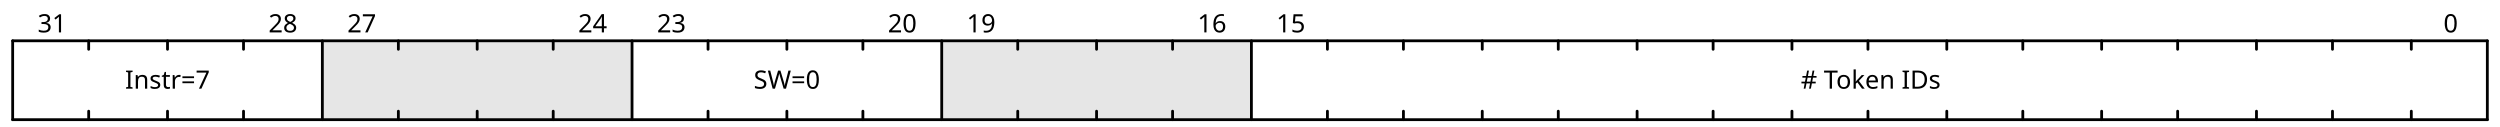
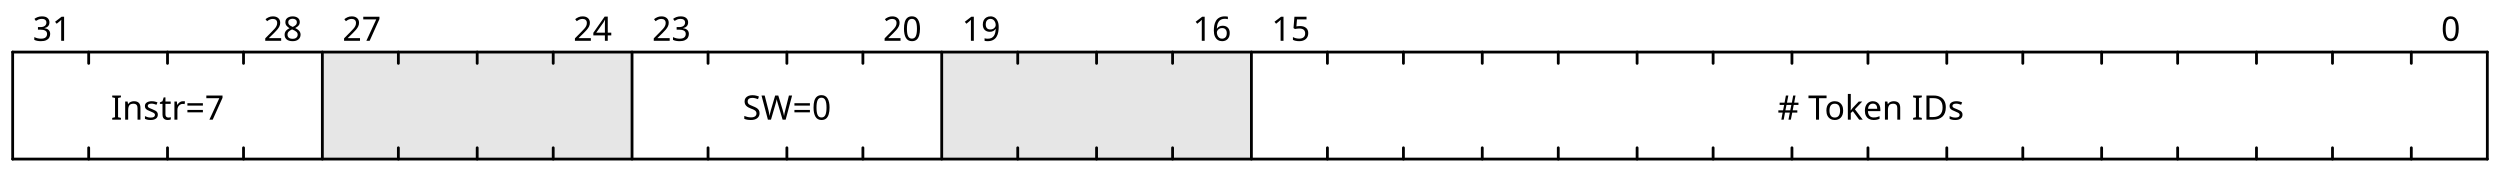
- <svg xmlns="http://www.w3.org/2000/svg" width="888" height="45" viewBox="0 0 888 45">
-   <g transform="translate(0.5,0.5)" text-anchor="middle" font-size="9" font-family="sans-serif" font-weight="normal">
-     <g transform="translate(4,14)">
+ <svg xmlns="http://www.w3.org/2000/svg" width="888" height="60" viewBox="0 0 888 60">
+   <g transform="translate(0.5,0.5)" text-anchor="middle" font-size="12" font-family="sans-serif" font-weight="normal">
+     <g transform="translate(4,18)">
      <g stroke="black" stroke-width="1" stroke-linecap="round">
        <line x2="879" />
-         <line x2="879" y1="28" y2="28" />
-         <line y2="28" />
-         <line x1="879" x2="879" y2="28" />
-         <line x1="852" x2="852" y2="3" />
-         <line x1="852" x2="852" y1="28" y2="25" />
-         <line x1="824" x2="824" y2="3" />
-         <line x1="824" x2="824" y1="28" y2="25" />
-         <line x1="797" x2="797" y2="3" />
-         <line x1="797" x2="797" y1="28" y2="25" />
-         <line x1="769" x2="769" y2="3" />
-         <line x1="769" x2="769" y1="28" y2="25" />
-         <line x1="742" x2="742" y2="3" />
-         <line x1="742" x2="742" y1="28" y2="25" />
-         <line x1="714" x2="714" y2="3" />
-         <line x1="714" x2="714" y1="28" y2="25" />
-         <line x1="687" x2="687" y2="3" />
-         <line x1="687" x2="687" y1="28" y2="25" />
-         <line x1="659" x2="659" y2="3" />
-         <line x1="659" x2="659" y1="28" y2="25" />
-         <line x1="632" x2="632" y2="3" />
-         <line x1="632" x2="632" y1="28" y2="25" />
-         <line x1="604" x2="604" y2="3" />
-         <line x1="604" x2="604" y1="28" y2="25" />
-         <line x1="577" x2="577" y2="3" />
-         <line x1="577" x2="577" y1="28" y2="25" />
-         <line x1="549" x2="549" y2="3" />
-         <line x1="549" x2="549" y1="28" y2="25" />
-         <line x1="522" x2="522" y2="3" />
-         <line x1="522" x2="522" y1="28" y2="25" />
-         <line x1="494" x2="494" y2="3" />
-         <line x1="494" x2="494" y1="28" y2="25" />
-         <line x1="467" x2="467" y2="3" />
-         <line x1="467" x2="467" y1="28" y2="25" />
-         <line x1="440" x2="440" y2="28" />
-         <line x1="412" x2="412" y2="3" />
-         <line x1="412" x2="412" y1="28" y2="25" />
-         <line x1="385" x2="385" y2="3" />
-         <line x1="385" x2="385" y1="28" y2="25" />
-         <line x1="357" x2="357" y2="3" />
-         <line x1="357" x2="357" y1="28" y2="25" />
-         <line x1="330" x2="330" y2="28" />
-         <line x1="302" x2="302" y2="3" />
-         <line x1="302" x2="302" y1="28" y2="25" />
-         <line x1="275" x2="275" y2="3" />
-         <line x1="275" x2="275" y1="28" y2="25" />
-         <line x1="247" x2="247" y2="3" />
-         <line x1="247" x2="247" y1="28" y2="25" />
-         <line x1="220" x2="220" y2="28" />
-         <line x1="192" x2="192" y2="3" />
-         <line x1="192" x2="192" y1="28" y2="25" />
-         <line x1="165" x2="165" y2="3" />
-         <line x1="165" x2="165" y1="28" y2="25" />
-         <line x1="137" x2="137" y2="3" />
-         <line x1="137" x2="137" y1="28" y2="25" />
-         <line x1="110" x2="110" y2="28" />
-         <line x1="82" x2="82" y2="3" />
-         <line x1="82" x2="82" y1="28" y2="25" />
-         <line x1="55" x2="55" y2="3" />
-         <line x1="55" x2="55" y1="28" y2="25" />
-         <line x1="27" x2="27" y2="3" />
-         <line x1="27" x2="27" y1="28" y2="25" />
+         <line x2="879" y1="38" y2="38" />
+         <line y2="38" />
+         <line x1="879" x2="879" y2="38" />
+         <line x1="852" x2="852" y2="4" />
+         <line x1="852" x2="852" y1="38" y2="34" />
+         <line x1="824" x2="824" y2="4" />
+         <line x1="824" x2="824" y1="38" y2="34" />
+         <line x1="797" x2="797" y2="4" />
+         <line x1="797" x2="797" y1="38" y2="34" />
+         <line x1="769" x2="769" y2="4" />
+         <line x1="769" x2="769" y1="38" y2="34" />
+         <line x1="742" x2="742" y2="4" />
+         <line x1="742" x2="742" y1="38" y2="34" />
+         <line x1="714" x2="714" y2="4" />
+         <line x1="714" x2="714" y1="38" y2="34" />
+         <line x1="687" x2="687" y2="4" />
+         <line x1="687" x2="687" y1="38" y2="34" />
+         <line x1="659" x2="659" y2="4" />
+         <line x1="659" x2="659" y1="38" y2="34" />
+         <line x1="632" x2="632" y2="4" />
+         <line x1="632" x2="632" y1="38" y2="34" />
+         <line x1="604" x2="604" y2="4" />
+         <line x1="604" x2="604" y1="38" y2="34" />
+         <line x1="577" x2="577" y2="4" />
+         <line x1="577" x2="577" y1="38" y2="34" />
+         <line x1="549" x2="549" y2="4" />
+         <line x1="549" x2="549" y1="38" y2="34" />
+         <line x1="522" x2="522" y2="4" />
+         <line x1="522" x2="522" y1="38" y2="34" />
+         <line x1="494" x2="494" y2="4" />
+         <line x1="494" x2="494" y1="38" y2="34" />
+         <line x1="467" x2="467" y2="4" />
+         <line x1="467" x2="467" y1="38" y2="34" />
+         <line x1="440" x2="440" y2="38" />
+         <line x1="412" x2="412" y2="4" />
+         <line x1="412" x2="412" y1="38" y2="34" />
+         <line x1="385" x2="385" y2="4" />
+         <line x1="385" x2="385" y1="38" y2="34" />
+         <line x1="357" x2="357" y2="4" />
+         <line x1="357" x2="357" y1="38" y2="34" />
+         <line x1="330" x2="330" y2="38" />
+         <line x1="302" x2="302" y2="4" />
+         <line x1="302" x2="302" y1="38" y2="34" />
+         <line x1="275" x2="275" y2="4" />
+         <line x1="275" x2="275" y1="38" y2="34" />
+         <line x1="247" x2="247" y2="4" />
+         <line x1="247" x2="247" y1="38" y2="34" />
+         <line x1="220" x2="220" y2="38" />
+         <line x1="192" x2="192" y2="4" />
+         <line x1="192" x2="192" y1="38" y2="34" />
+         <line x1="165" x2="165" y2="4" />
+         <line x1="165" x2="165" y1="38" y2="34" />
+         <line x1="137" x2="137" y2="4" />
+         <line x1="137" x2="137" y1="38" y2="34" />
+         <line x1="110" x2="110" y2="38" />
+         <line x1="82" x2="82" y2="4" />
+         <line x1="82" x2="82" y1="38" y2="34" />
+         <line x1="55" x2="55" y2="4" />
+         <line x1="55" x2="55" y1="38" y2="34" />
+         <line x1="27" x2="27" y2="4" />
+         <line x1="27" x2="27" y1="38" y2="34" />
      </g>
      <g>
        <g>
-           <rect x="330" width="110" height="28" style="fill-opacity:0.1" />
-           <rect x="110" width="110" height="28" style="fill-opacity:0.1" />
+           <rect x="330" width="110" height="38" style="fill-opacity:0.1" />
+           <rect x="110" width="110" height="38" style="fill-opacity:0.1" />
        </g>
-         <g transform="translate(14,-9)">
+         <g transform="translate(14,-10)">
          <g transform="translate(852)">
            <text y="6">0</text>
          </g>
          <g transform="translate(440)">
            <text y="6">15</text>
          </g>
          <g transform="translate(412)">
            <text y="6">16</text>
          </g>
          <g transform="translate(330)">
            <text y="6">19</text>
          </g>
          <g transform="translate(302)">
            <text y="6">20</text>
          </g>
          <g transform="translate(220)">
            <text y="6">23</text>
          </g>
          <g transform="translate(192)">
            <text y="6">24</text>
          </g>
          <g transform="translate(110)">
            <text y="6">27</text>
          </g>
          <g transform="translate(82)">
            <text y="6">28</text>
          </g>
          <g transform="translate(0)">
            <text y="6">31</text>
          </g>
        </g>
-         <g transform="translate(14,11)">
+         <g transform="translate(14,18)">
          <g transform="translate(646)">
            <text y="6">
              <tspan># Token IDs</tspan>
            </text>
          </g>
          <g transform="translate(261)">
            <text y="6">
              <tspan>SW=0</tspan>
            </text>
          </g>
          <g transform="translate(41)">
            <text y="6">
              <tspan>Instr=7</tspan>
            </text>
          </g>
        </g>
-         <g transform="translate(14,32)" />
+         <g transform="translate(14,44)" />
      </g>
    </g>
  </g>
</svg>
